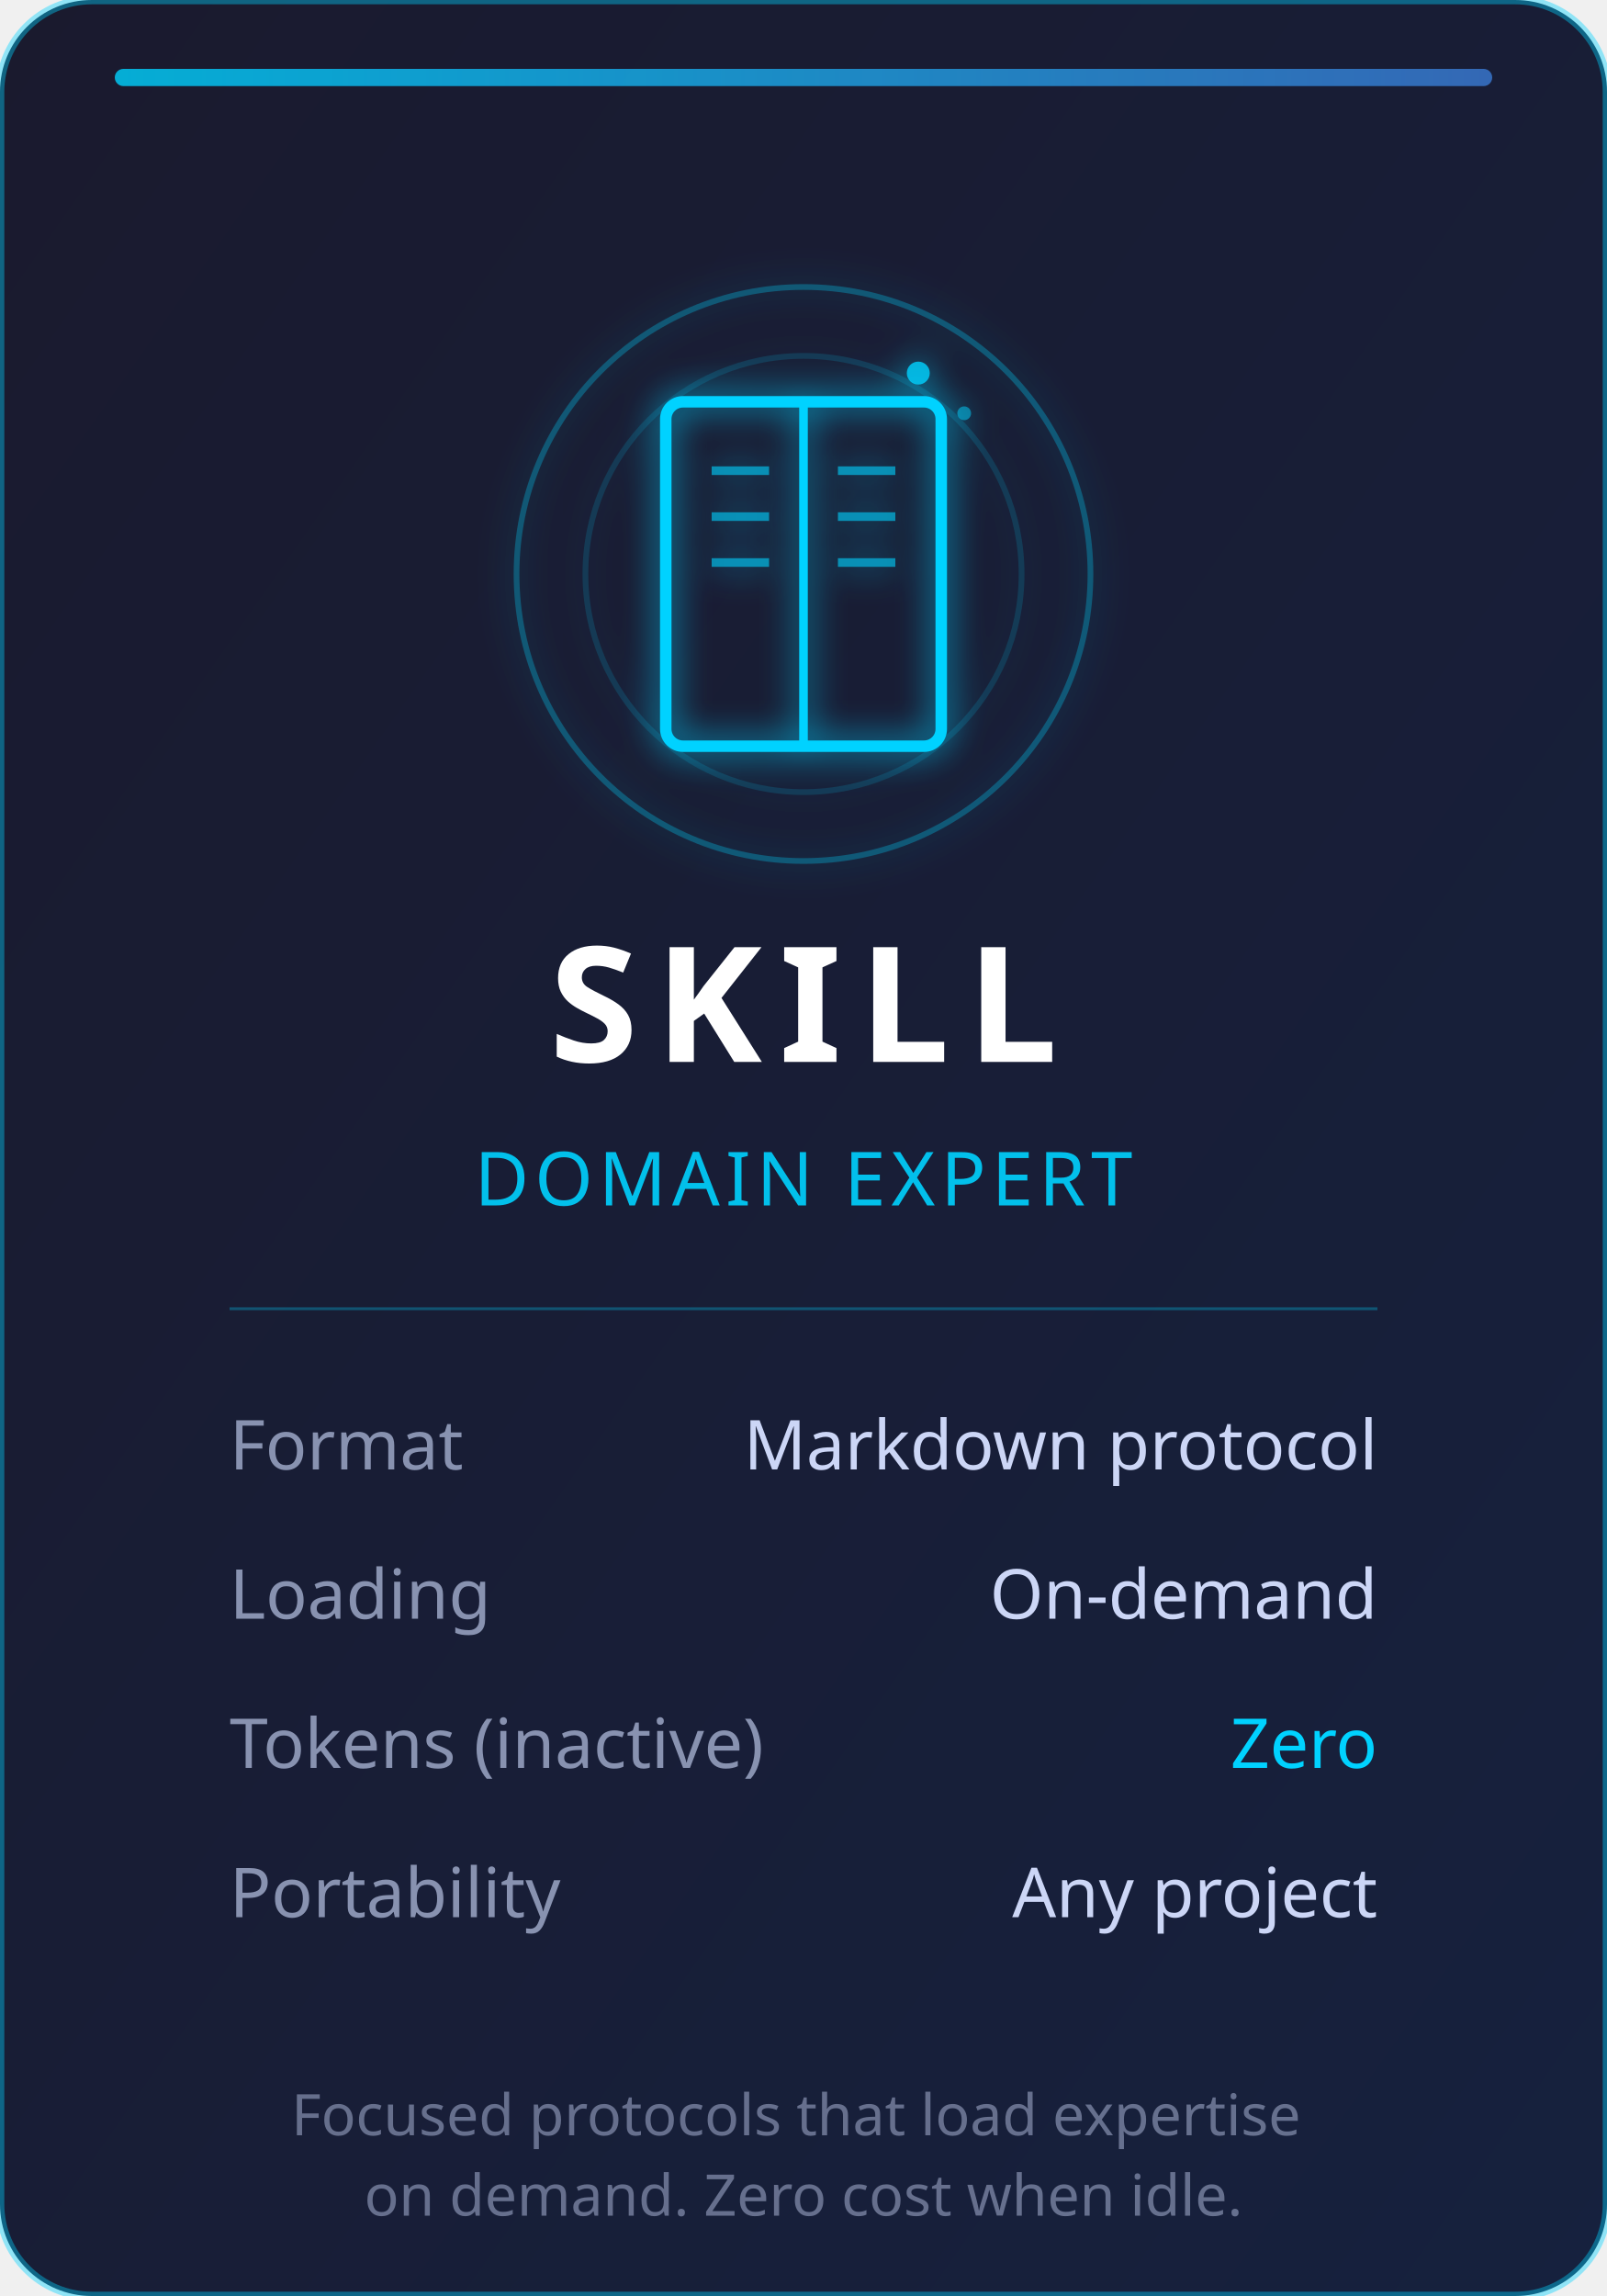
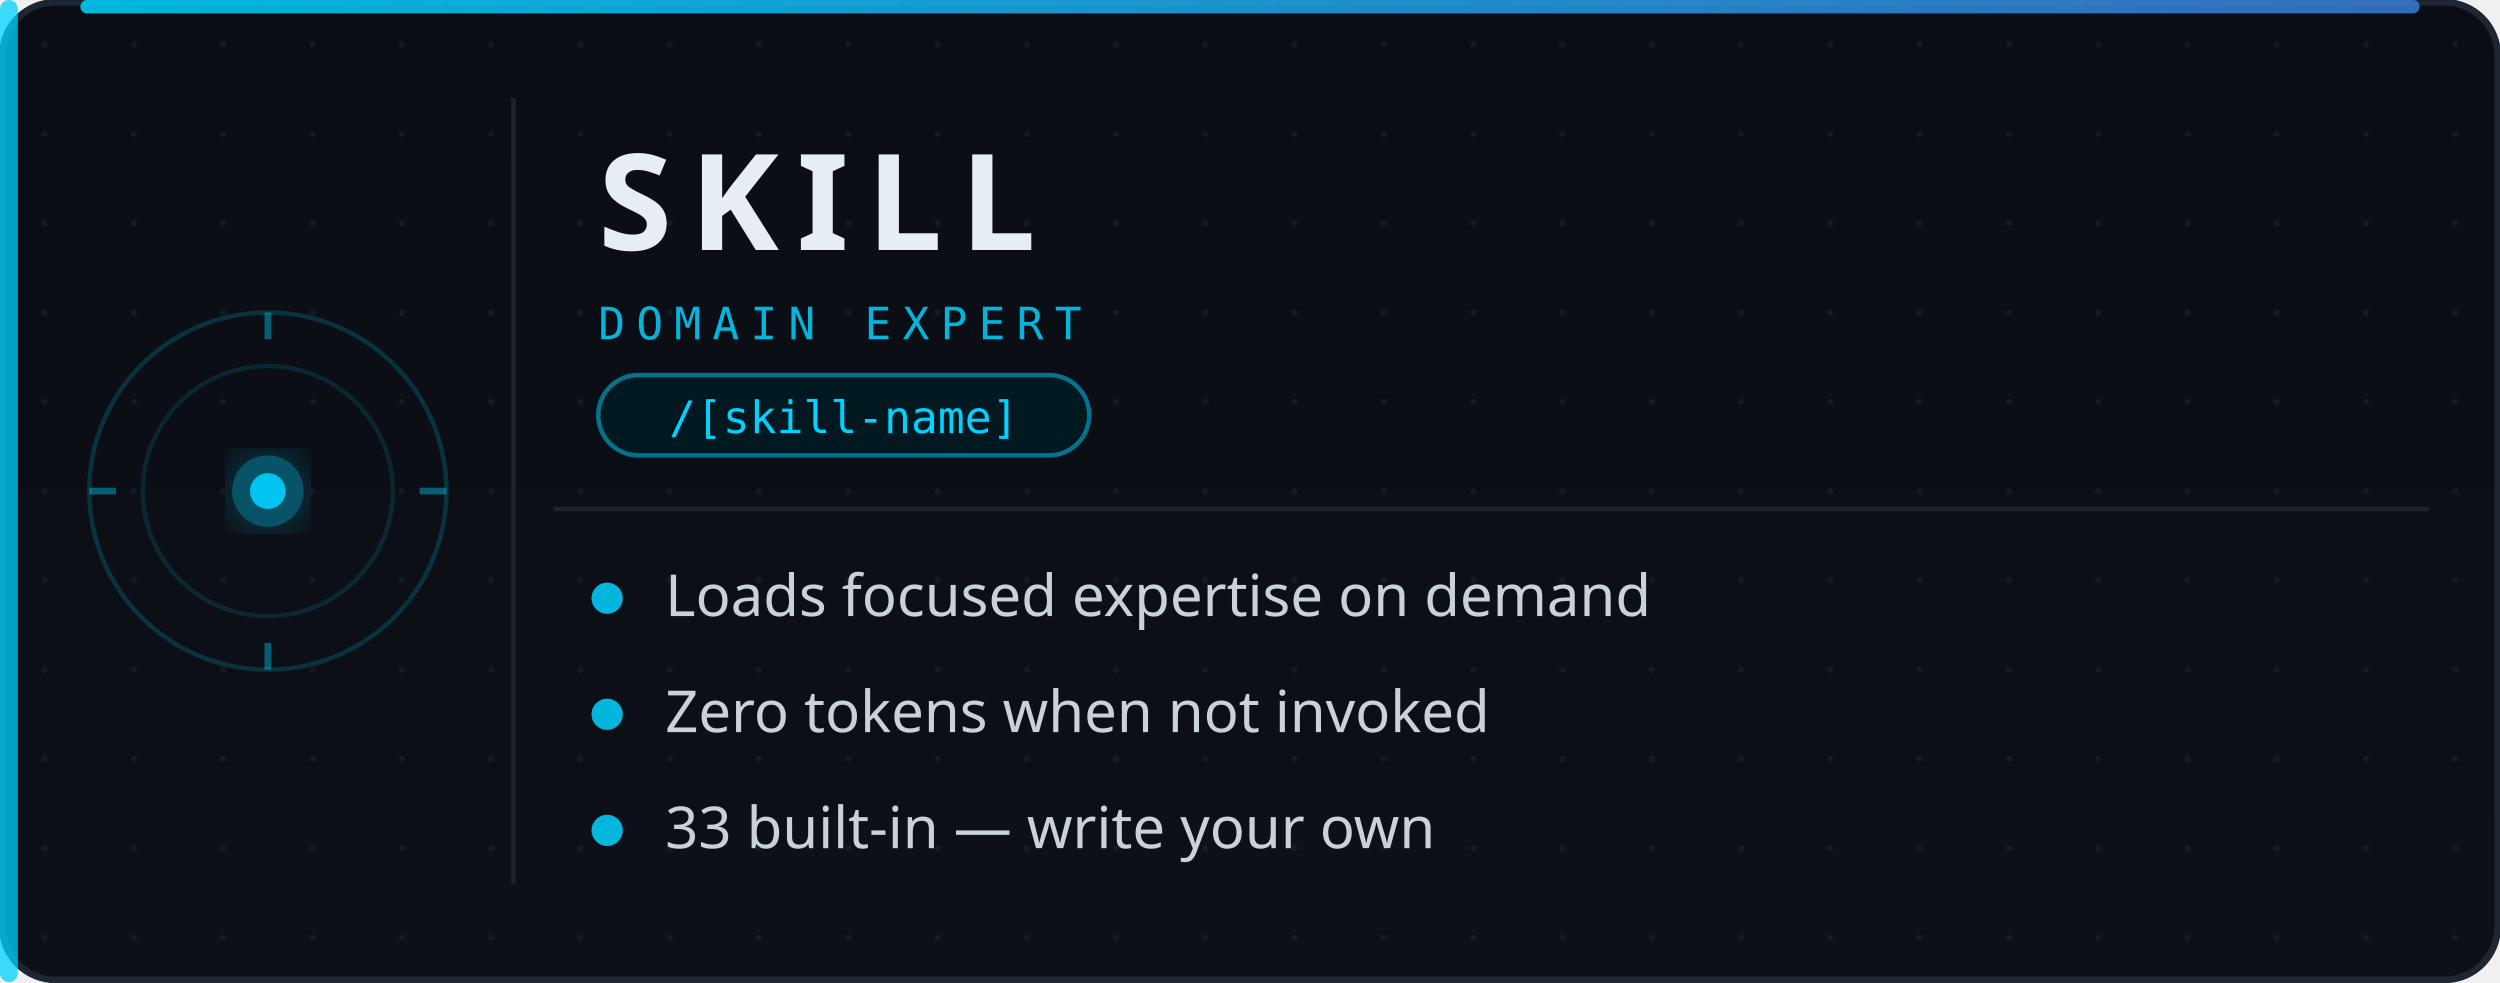
- <svg xmlns="http://www.w3.org/2000/svg" width="280" height="400" viewBox="0 0 280 400">
+ <svg xmlns="http://www.w3.org/2000/svg" width="560" height="220" viewBox="0 0 560 220">
  <defs>
-     <linearGradient id="skill-bg" x1="0%" y1="0%" x2="100%" y2="100%">
-       <stop offset="0%" style="stop-color:#1a1a2e;stop-opacity:1" />
-       <stop offset="100%" style="stop-color:#16213e;stop-opacity:1" />
+     <linearGradient id="cs-bg" x1="0" y1="0" x2="0" y2="1" gradientUnits="objectBoundingBox">
+       <stop offset="0%" stop-color="#0a0e14" />
+       <stop offset="100%" stop-color="#0d1117" />
    </linearGradient>
-     <linearGradient id="skill-accent" x1="0%" y1="0%" x2="100%" y2="0%">
-       <stop offset="0%" style="stop-color:#00d2ff;stop-opacity:1" />
-       <stop offset="100%" style="stop-color:#3a7bd5;stop-opacity:1" />
+     <linearGradient id="cs-top" x1="0%" y1="0%" x2="100%" y2="0%">
+       <stop offset="0%" stop-color="#00d2ff" />
+       <stop offset="100%" stop-color="#3a7bd5" />
    </linearGradient>
-     <filter id="skill-glow">
-       <feGaussianBlur stdDeviation="3" result="blur" />
+     <filter id="cs-glow">
+       <feGaussianBlur in="SourceGraphic" stdDeviation="5" result="b" />
      <feMerge>
-         <feMergeNode in="blur" />
+         <feMergeNode in="b" />
        <feMergeNode in="SourceGraphic" />
      </feMerge>
    </filter>
+     <style>
+       .cs-mono { font-family: 'SF Mono','Cascadia Code','Consolas',monospace; }
+       .cs-sans { font-family: 'Segoe UI',system-ui,-apple-system,sans-serif; }
+       @keyframes cs-pulse {
+         0%,100% { opacity: 0.35; }
+         50%      { opacity: 0.9; }
+       }
+       .cs-core { animation: cs-pulse 2.8s ease-in-out infinite; }
+     </style>
  </defs>
-   <rect width="280" height="400" rx="16" fill="url(#skill-bg)" stroke="#00d2ff" stroke-width="1.5" stroke-opacity="0.4" />
-   <rect x="20" y="12" width="240" height="3" rx="1.5" fill="url(#skill-accent)" opacity="0.8" />
-   <g transform="translate(140,100)" filter="url(#skill-glow)">
-     <circle r="50" fill="none" stroke="#00d2ff" stroke-width="1" opacity="0.3" />
-     <circle r="38" fill="none" stroke="#00d2ff" stroke-width="1" opacity="0.15" />
-     <rect x="-24" y="-30" width="48" height="60" rx="3" fill="none" stroke="#00d2ff" stroke-width="2" />
-     <line x1="0" y1="-30" x2="0" y2="30" stroke="#00d2ff" stroke-width="1.5" />
-     <line x1="-16" y1="-18" x2="-6" y2="-18" stroke="#00d2ff" stroke-width="1.5" opacity="0.6" />
-     <line x1="-16" y1="-10" x2="-6" y2="-10" stroke="#00d2ff" stroke-width="1.5" opacity="0.6" />
-     <line x1="-16" y1="-2" x2="-6" y2="-2" stroke="#00d2ff" stroke-width="1.5" opacity="0.6" />
-     <line x1="6" y1="-18" x2="16" y2="-18" stroke="#00d2ff" stroke-width="1.5" opacity="0.6" />
-     <line x1="6" y1="-10" x2="16" y2="-10" stroke="#00d2ff" stroke-width="1.5" opacity="0.6" />
-     <line x1="6" y1="-2" x2="16" y2="-2" stroke="#00d2ff" stroke-width="1.5" opacity="0.6" />
-     <circle cx="20" cy="-35" r="2" fill="#00d2ff" opacity="0.8" />
-     <circle cx="28" cy="-28" r="1.2" fill="#00d2ff" opacity="0.5" />
-   </g>
-   <text x="140" y="185" text-anchor="middle" font-family="'Segoe UI',system-ui,sans-serif" font-size="28" font-weight="700" fill="#ffffff" letter-spacing="3">SKILL</text>
-   <text x="140" y="210" text-anchor="middle" font-family="'Segoe UI',system-ui,sans-serif" font-size="13" fill="#00d2ff" opacity="0.9" letter-spacing="1">DOMAIN EXPERT</text>
-   <line x1="40" y1="228" x2="240" y2="228" stroke="#00d2ff" stroke-width="0.5" opacity="0.3" />
-   <g font-family="'Segoe UI',system-ui,sans-serif" font-size="12">
-     <text x="40" y="256" fill="#8892b0">Format</text>
-     <text x="240" y="256" text-anchor="end" fill="#ccd6f6">Markdown protocol</text>
-     <text x="40" y="282" fill="#8892b0">Loading</text>
-     <text x="240" y="282" text-anchor="end" fill="#ccd6f6">On-demand</text>
-     <text x="40" y="308" fill="#8892b0">Tokens (inactive)</text>
-     <text x="240" y="308" text-anchor="end" fill="#00d2ff">Zero</text>
-     <text x="40" y="334" fill="#8892b0">Portability</text>
-     <text x="240" y="334" text-anchor="end" fill="#ccd6f6">Any project</text>
-   </g>
-   <text x="140" y="372" text-anchor="middle" font-family="'Segoe UI',system-ui,sans-serif" font-size="10" fill="#8892b0" opacity="0.7">
-     <tspan x="140" dy="0">Focused protocols that load expertise</tspan>
-     <tspan x="140" dy="14">on demand. Zero cost when idle.</tspan>
-   </text>
+   <rect width="560" height="220" rx="12" fill="url(#cs-bg)" />
+   <pattern id="cs-dots" x="0" y="0" width="20" height="20" patternUnits="userSpaceOnUse">
+     <circle cx="10" cy="10" r="0.7" fill="#1e2632" opacity="0.8" />
+   </pattern>
+   <rect width="560" height="220" rx="12" fill="url(#cs-dots)" opacity="0.6" />
+   <rect x="0.5" y="0.5" width="559" height="219" rx="12" fill="none" stroke="#1e2632" stroke-width="1.5" />
+   <rect x="18" y="0" width="524" height="3" rx="1.5" fill="url(#cs-top)" opacity="0.85" />
+   <rect x="0" y="0" width="4" height="220" rx="2" fill="#00d2ff" opacity="0.75" />
+   <circle cx="60" cy="110" r="40" fill="none" stroke="#00d2ff" stroke-width="1" opacity="0.18" />
+   <circle cx="60" cy="110" r="28" fill="none" stroke="#00d2ff" stroke-width="1" opacity="0.12" />
+   <circle class="cs-core" cx="60" cy="110" r="8" fill="#00d2ff" filter="url(#cs-glow)" opacity="0.35" />
+   <circle cx="60" cy="110" r="4" fill="#00d2ff" opacity="0.9" />
+   <line x1="60" y1="70" x2="60" y2="76" stroke="#00d2ff" stroke-width="1.5" opacity="0.4" />
+   <line x1="60" y1="144" x2="60" y2="150" stroke="#00d2ff" stroke-width="1.5" opacity="0.4" />
+   <line x1="20" y1="110" x2="26" y2="110" stroke="#00d2ff" stroke-width="1.5" opacity="0.4" />
+   <line x1="94" y1="110" x2="100" y2="110" stroke="#00d2ff" stroke-width="1.5" opacity="0.4" />
+   <line x1="115" y1="22" x2="115" y2="198" stroke="#1c2330" stroke-width="1" />
+   <text x="134" y="56" class="cs-sans" font-size="30" font-weight="900" fill="#e6edf3" letter-spacing="4">SKILL</text>
+   <text x="134" y="76" class="cs-mono" font-size="10" fill="#00d2ff" letter-spacing="2.5" opacity="0.85">DOMAIN EXPERT</text>
+   <rect x="134" y="84" width="110" height="18" rx="9" fill="#001820" stroke="#00d2ff" stroke-width="1" stroke-opacity="0.5" />
+   <text x="189" y="97" class="cs-mono" font-size="10" fill="#00d2ff" text-anchor="middle">/[skill-name]</text>
+   <line x1="124" y1="114" x2="544" y2="114" stroke="#1c2330" stroke-width="1" />
+   <circle cx="136" cy="134" r="3.5" fill="#00d2ff" opacity="0.85" />
+   <text x="149" y="138" class="cs-sans" font-size="13" fill="#c9d1d9">Loads focused expertise on demand</text>
+   <circle cx="136" cy="160" r="3.5" fill="#00d2ff" opacity="0.85" />
+   <text x="149" y="164" class="cs-sans" font-size="13" fill="#c9d1d9">Zero tokens when not invoked</text>
+   <circle cx="136" cy="186" r="3.5" fill="#00d2ff" opacity="0.85" />
+   <text x="149" y="190" class="cs-sans" font-size="13" fill="#c9d1d9">33 built-in — write your own</text>
</svg>
